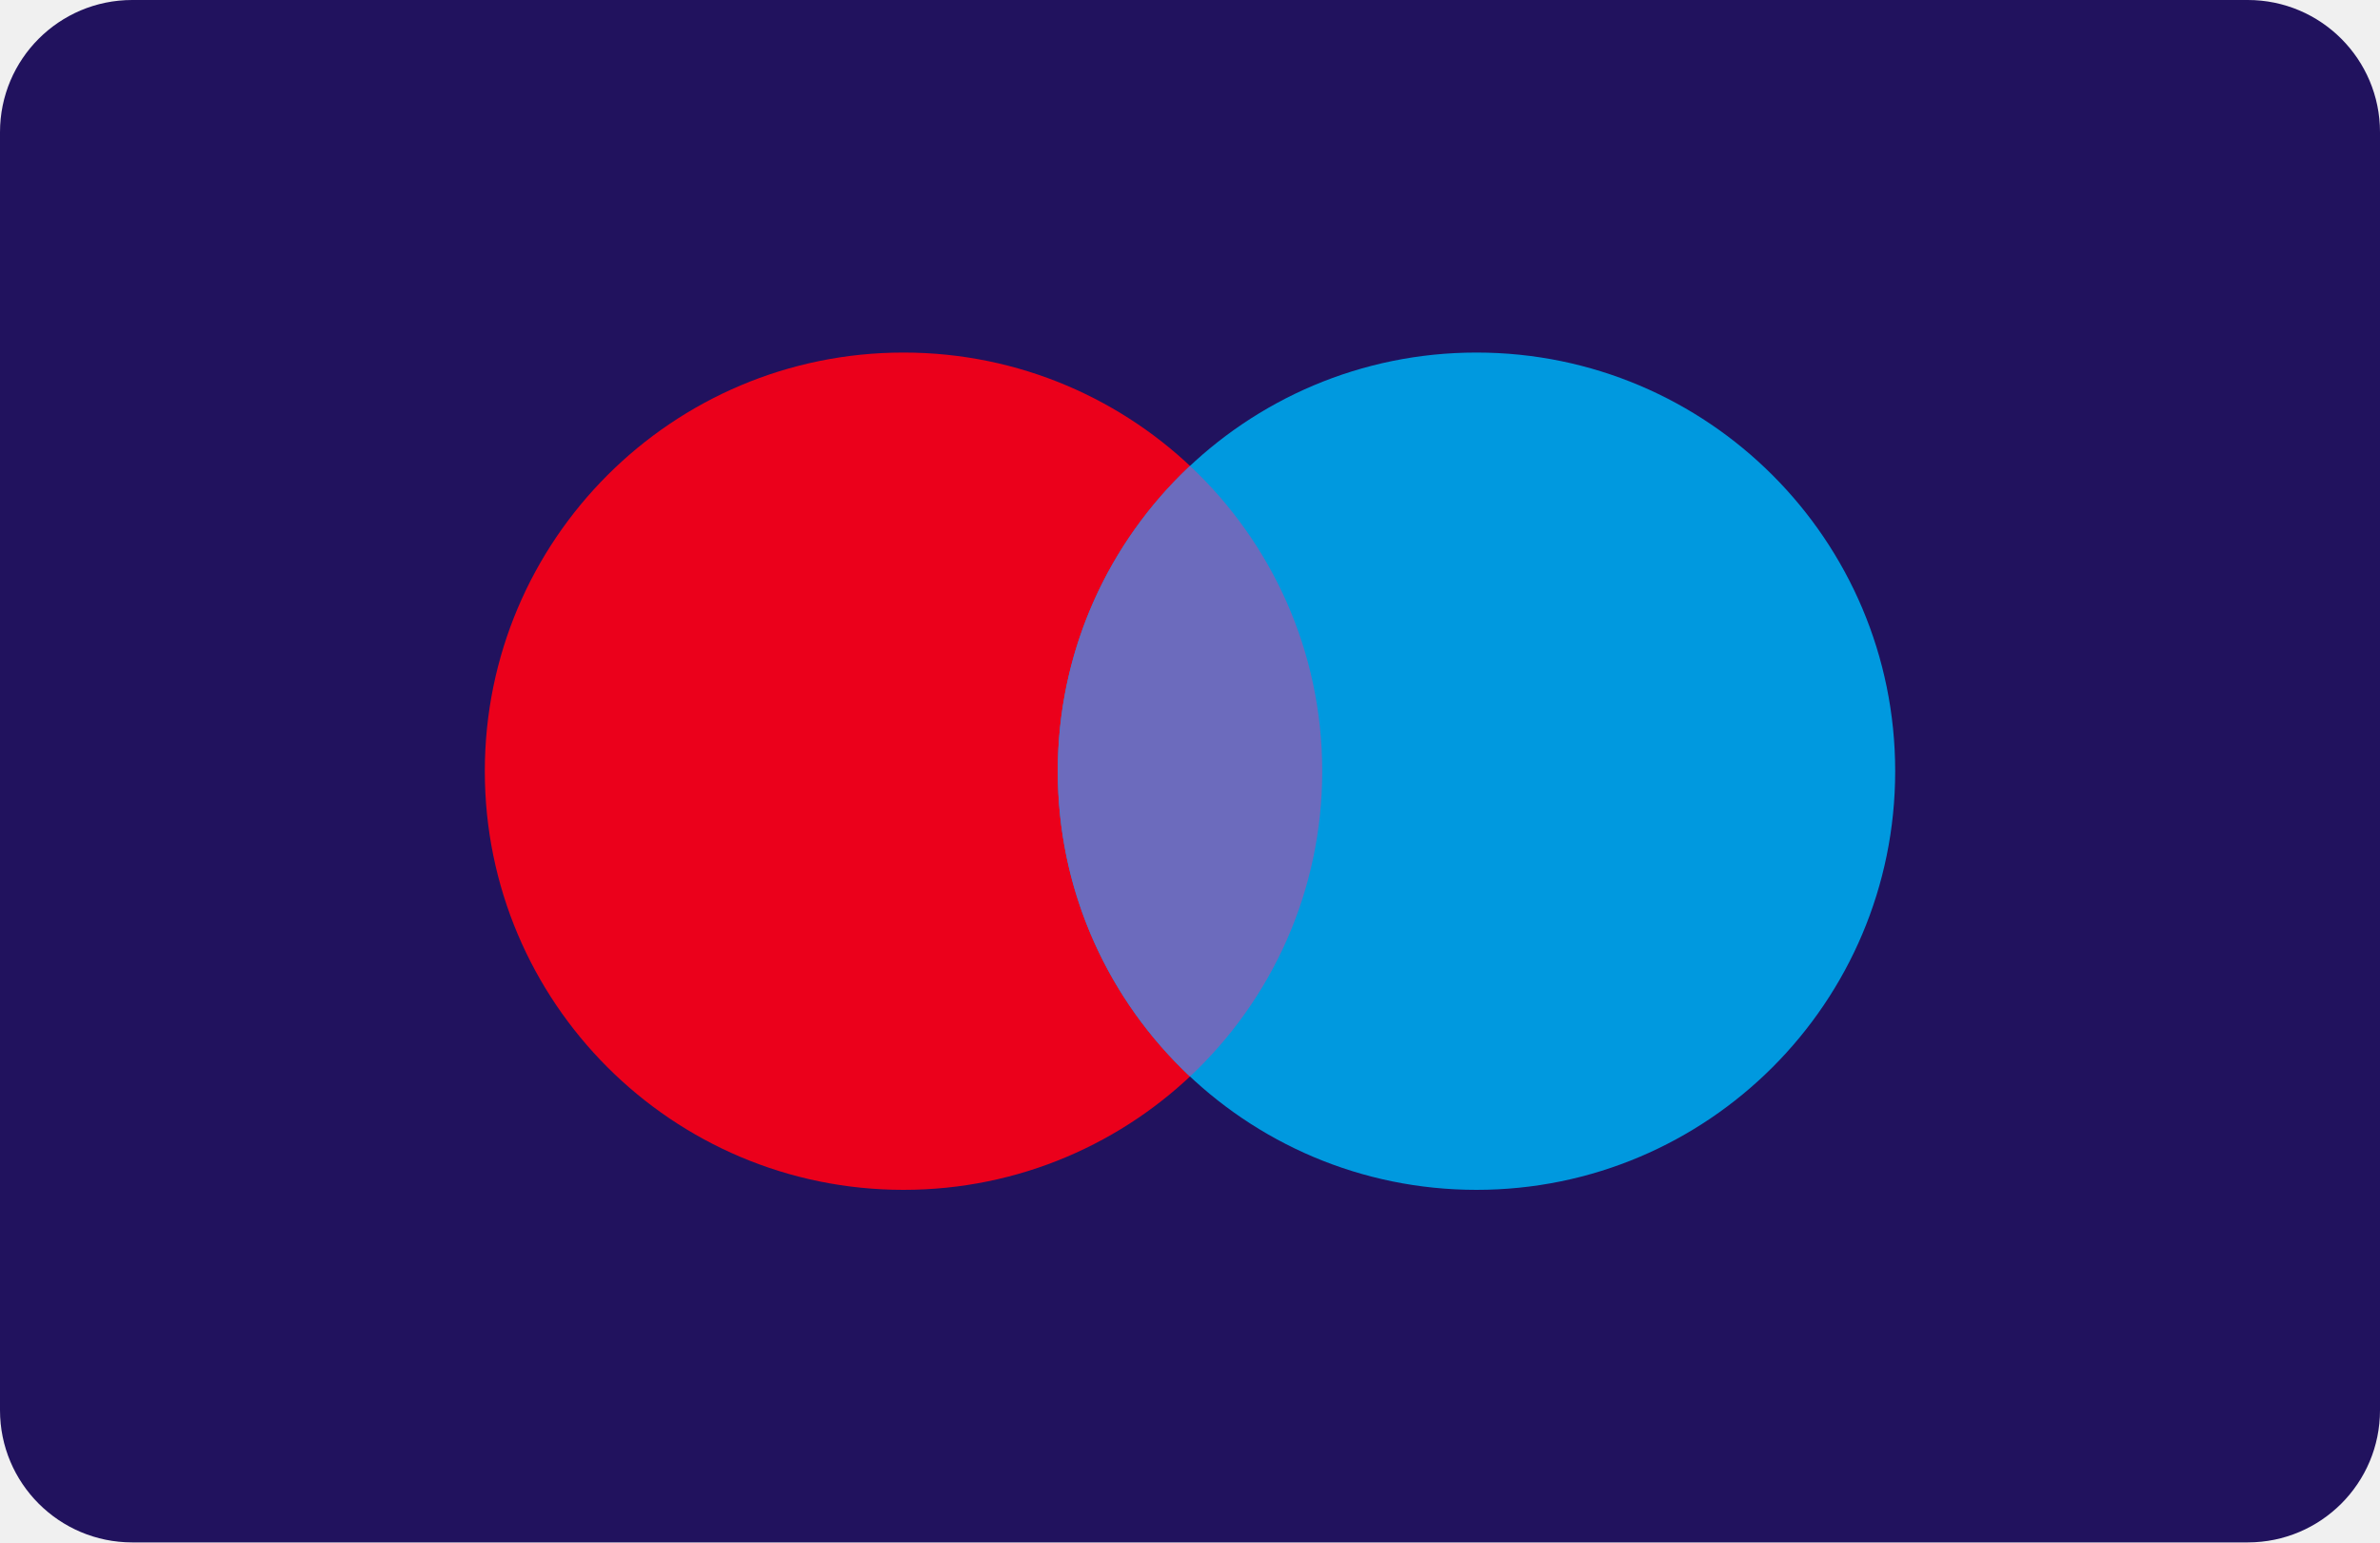
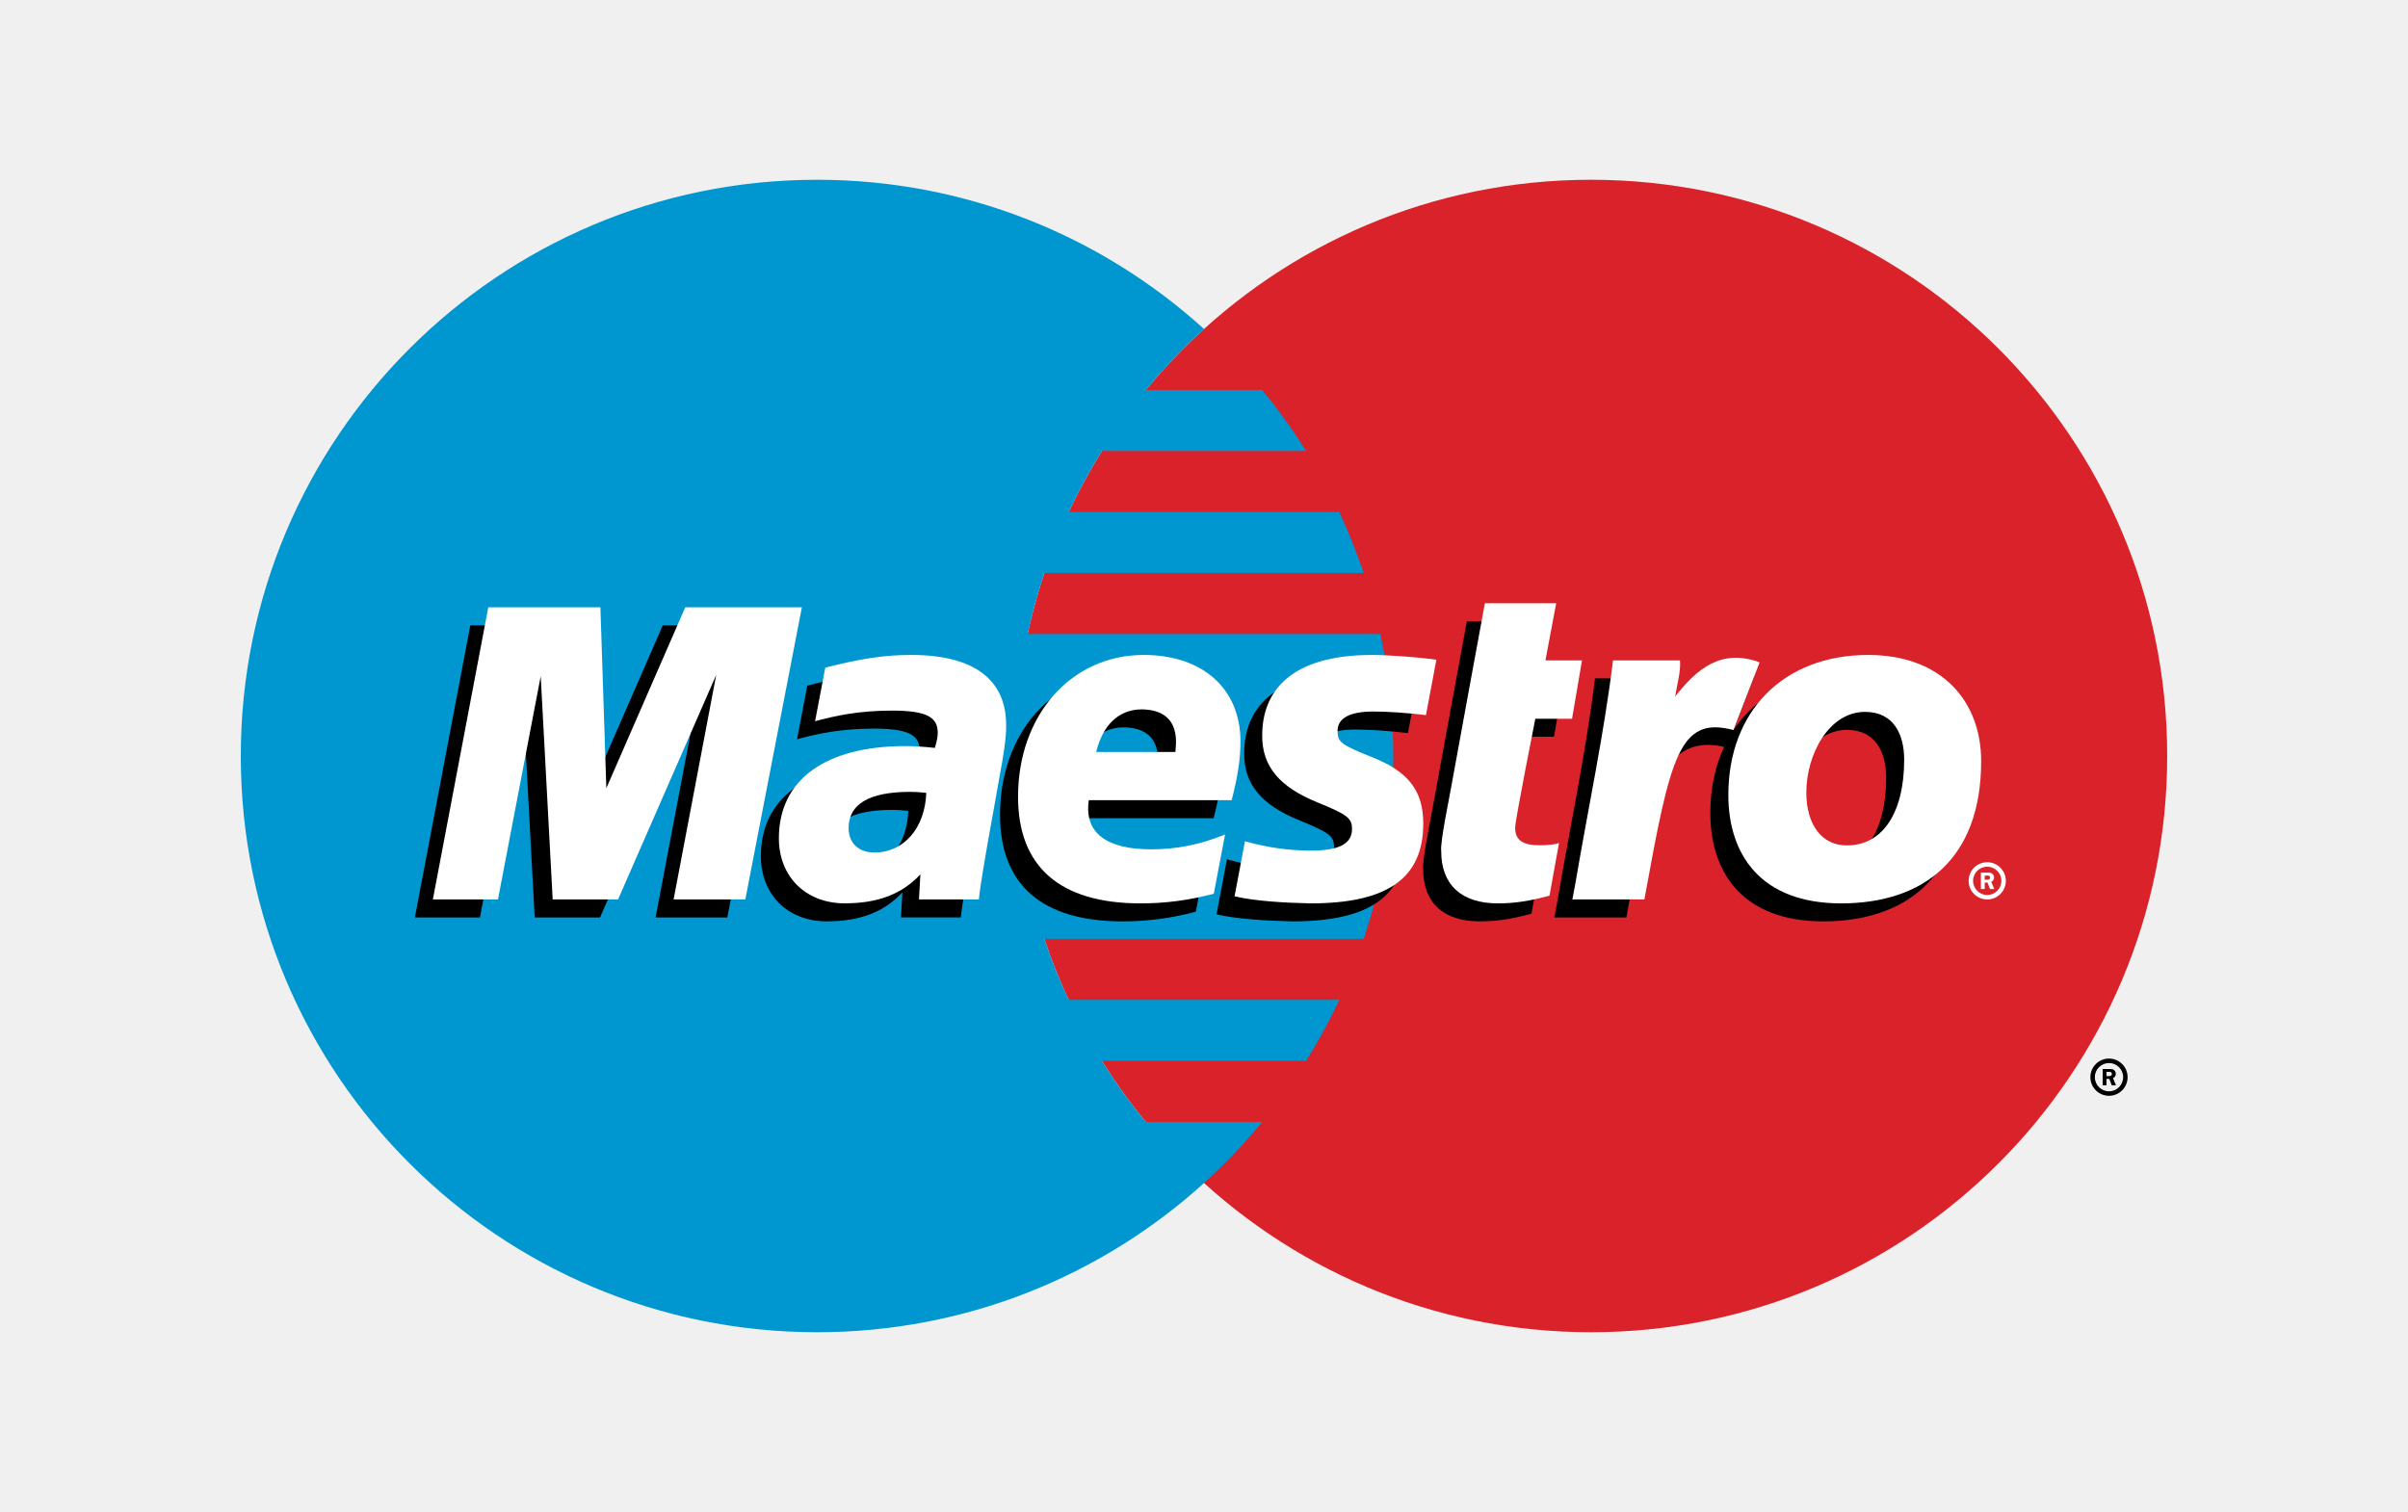
- <svg xmlns="http://www.w3.org/2000/svg" width="54" height="35" viewBox="0 0 54 35" fill="none">
-   <rect width="54" height="35" rx="3" fill="#21125E" />
-   <circle cx="20.5" cy="17.5" r="9.5" fill="#EB001B" />
-   <circle cx="33.5" cy="17.5" r="9.5" fill="#0099DF" />
-   <path fill-rule="evenodd" clip-rule="evenodd" d="M27 24.428C28.846 22.695 30 20.232 30 17.5C30 14.768 28.846 12.305 27 10.572C25.154 12.305 24 14.768 24 17.5C24 20.232 25.154 22.695 27 24.428Z" fill="#6C6BBD" />
+ <svg xmlns="http://www.w3.org/2000/svg" version="1.1" id="Layer_1" x="0px" y="0px" width="750px" height="471px" viewBox="0 0 750 471" enable-background="new 0 0 750 471" xml:space="preserve">
+   <g id="Page-1">
+     <g id="maestro">
+       <path id="Fill-1" fill="#D9222A" d="M675,235.506c0,99.133-80.351,179.496-179.483,179.496    c-99.121,0-179.479-80.362-179.479-179.496c0-99.142,80.358-179.508,179.479-179.508C594.65,55.998,675,136.365,675,235.506" />
+       <path id="Fill-2" fill="#0097D0" d="M356.87,349.49c-4.958-6.014-9.524-12.359-13.675-19.009h63.612    c3.817-6.097,7.263-12.442,10.342-19.013h-84.292c-2.87-6.15-5.425-12.492-7.596-19h99.476c5.987-17.904,9.229-37.05,9.229-56.962    c0-13.046-1.392-25.763-4.028-38.013H320.074c1.392-6.479,3.142-12.816,5.209-19.008h99.441    c-2.184-6.508-4.721-12.85-7.592-19.004h-84.254c3.075-6.563,6.529-12.904,10.337-19.009h63.571    c-4.146-6.629-8.725-12.975-13.671-18.991h-36.225c5.57-6.767,11.629-13.117,18.112-19    c-31.854-28.884-74.138-46.483-120.517-46.483C155.359,55.998,75,136.365,75,235.506c0,99.133,80.358,179.496,179.487,179.496    c46.388,0,88.666-17.596,120.517-46.475c6.496-5.893,12.559-12.259,18.133-19.037H356.87" />
+       <path id="Fill-3" d="M651.074,335.544c0-3.2,2.596-5.796,5.801-5.796c3.199,0,5.791,2.596,5.791,5.796    c0,3.204-2.592,5.8-5.791,5.8C653.67,341.344,651.074,338.748,651.074,335.544L651.074,335.544L651.074,335.544z M656.875,339.952    c2.433,0,4.403-1.967,4.403-4.408c0-2.434-1.971-4.396-4.403-4.396c-2.434,0-4.409,1.962-4.409,4.396    C652.466,337.985,654.442,339.952,656.875,339.952L656.875,339.952L656.875,339.952z M656.087,338.09h-1.184v-5.092h2.15    c0.446,0,0.904,0.004,1.3,0.258c0.417,0.283,0.646,0.775,0.646,1.271c0,0.583-0.338,1.112-0.88,1.316l0.934,2.246h-1.316    l-0.775-2.009h-0.875V338.09L656.087,338.09z M656.087,335.211h0.658c0.246,0,0.505,0.016,0.726-0.101    c0.195-0.129,0.3-0.366,0.3-0.592c0-0.188-0.125-0.417-0.288-0.513c-0.212-0.125-0.541-0.1-0.762-0.1h-0.634V335.211    L656.087,335.211z" />
+       <path id="Fill-4" d="M372.446,284.006c-7.671,2.033-15.088,3.025-22.929,3.009    c-25.017-0.024-38.046-11.417-38.046-33.2c0-25.458,16.587-44.183,39.1-44.183c18.417,0,30.175,10.5,30.175,26.946    c0,5.458-0.796,10.771-2.745,18.296h-44.488c-1.583,10.633,6.188,15.305,19.413,15.305c7.925,0,15.092-1.426,23.024-4.613    L372.446,284.006L372.446,284.006z M360.483,239.856c0-1.608,2.476-13.034-10.399-13.284c-7.108,0-12.208,4.725-14.271,13.284    H360.483L360.483,239.856z" />
+       <path id="Fill-5" d="M387.517,234.865c0,9.404,5.296,15.9,17.329,20.737    c9.199,3.771,10.649,4.859,10.649,8.221c0,4.663-4.066,6.805-13.092,6.746c-6.778-0.05-12.962-0.871-20.262-2.896l-3.229,17.154    c6.487,1.504,15.588,2,23.65,2.188c24.024,0,35.116-7.866,35.116-24.866c0-10.217-4.625-16.234-16.033-20.713    c-9.538-3.809-10.658-4.638-10.658-8.083c0-4.05,3.779-6.1,11.149-6.1c4.463,0,10.579,0.413,16.38,1.108l3.258-17.242    c-5.912-0.825-14.883-1.483-20.075-1.483C396.25,209.635,387.442,221.094,387.517,234.865" />
+       <path id="Fill-6" d="M299.275,285.785h-18.662l0.445-7.82c-5.691,6.17-13.271,9.041-23.558,9.041    c-12.175,0-20.517-8.324-20.517-20.295c0-18.196,14.5-28.692,39.429-28.692c2.563,0,5.821,0.192,9.167,0.563    c0.691-2.433,0.879-3.479,0.879-4.808c0-4.979-3.921-6.813-14.412-6.813c-10.342,0.042-17.321,1.571-23.796,3.313l3.188-16.7    c11.195-2.846,18.529-3.941,26.825-3.941c19.304,0,29.499,7.566,29.499,21.796c0.167,3.795-1.158,11.413-1.82,14.746    C305.183,251.027,299.833,279.148,299.275,285.785L299.275,285.785L299.275,285.785z M282.896,252.594    c-2.366-0.242-3.396-0.313-5.013-0.313c-12.729,0-19.183,3.787-19.183,11.267c0,4.692,3.149,7.634,8.058,7.634    C275.905,271.182,282.508,263.531,282.896,252.594L282.896,252.594L282.896,252.594z" />
+       <path id="Fill-7" d="M477.004,284.606c-6.125,1.679-10.896,2.408-16.059,2.408    c-11.434,0-17.675-5.842-17.675-16.25c-0.358-2.858,2.434-16.059,3.066-19.737c0.634-3.691,10.538-57.492,10.538-57.492h22.212    l-3.362,17.8h11.392l-3.096,18.171h-11.441c0,0-6.279,31.529-6.279,33.933c0,3.825,2.316,5.488,7.633,5.488    c2.546,0,4.509-0.238,6.029-0.692L477.004,284.606" />
+       <path id="Fill-8" d="M576.25,209.631c-16.279,0-29,6.7-36.388,17.892l6.412-16.596    c-11.816-4.337-19.434,1.85-26.325,10.65c0,0-1.154,1.462-2.3,2.8v-13.05h-20.858c-2.825,23.029-7.82,46.379-11.729,69.446    l-0.942,5.021h22.438c2.125-11.708,3.875-21.213,5.617-28.788c4.767-20.787,12.787-27.141,24.829-24.333    c-2.779,5.979-4.305,12.892-4.305,20.554c0,18.58,10.092,33.788,35.15,33.788c25.287,0,43.596-13.509,43.596-44.309    C611.446,224.127,599.245,209.631,576.25,209.631L576.25,209.631L576.25,209.631z M569.721,268.947    c-7.926,0.125-12.729-6.524-12.729-16.471c0-11.791,7.013-25.112,18.275-25.112c9.087,0,12.199,7.204,12.199,14.879    C587.466,259.023,580.591,268.947,569.721,268.947L569.721,268.947L569.721,268.947z" />
+       <path id="Fill-9" d="M226.53,285.794h-22.342l13.279-69.954l-30.571,69.954H166.53l-3.726-69.55    l-13.32,69.55h-20.271l17.267-90.996h34.913l2.912,50.726l22.117-50.726h37.721L226.53,285.794" />
+       <path id="Fill-10" fill="#FFFFFF" d="M613.15,274.385c0-3.195,2.596-5.795,5.796-5.795    c3.204,0,5.796,2.6,5.796,5.795c0,3.209-2.592,5.805-5.796,5.805C615.745,280.189,613.15,277.594,613.15,274.385L613.15,274.385    L613.15,274.385z M618.946,278.798c2.434,0,4.408-1.979,4.408-4.413c0-2.433-1.975-4.403-4.408-4.403s-4.408,1.971-4.408,4.403    C614.537,276.818,616.512,278.798,618.946,278.798L618.946,278.798L618.946,278.798z M618.162,276.932h-1.188v-5.084h2.15    c0.449,0,0.908,0,1.304,0.25c0.408,0.279,0.646,0.768,0.646,1.271c0,0.578-0.337,1.116-0.883,1.316l0.934,2.246h-1.317    l-0.771-2.009h-0.875V276.932L618.162,276.932z M618.162,274.044h0.658c0.242,0,0.504,0.017,0.725-0.097    c0.196-0.133,0.296-0.357,0.296-0.587c0-0.196-0.12-0.417-0.283-0.513c-0.212-0.129-0.541-0.096-0.763-0.096h-0.633V274.044    L618.162,274.044z" />
+       <path id="Fill-11" fill="#FFFFFF" d="M378.054,278.398c-7.667,2.033-15.088,3.029-22.925,3.012    c-25.017-0.025-38.046-11.42-38.046-33.208c0-25.45,16.579-44.179,39.096-44.179c18.421,0,30.175,10.496,30.175,26.942    c0,5.467-0.8,10.771-2.741,18.3h-44.487c-1.584,10.629,6.179,15.308,19.408,15.308c7.925,0,15.087-1.424,23.029-4.616    L378.054,278.398L378.054,278.398z M366.091,234.248c0-1.604,2.472-13.033-10.399-13.279c-7.108,0-12.204,4.729-14.271,13.279    H366.091L366.091,234.248z" />
+       <path id="Fill-12" fill="#FFFFFF" d="M393.129,229.252c0,9.408,5.287,15.9,17.325,20.746    c9.204,3.767,10.649,4.858,10.649,8.213c0,4.666-4.066,6.808-13.087,6.75c-6.784-0.047-12.967-0.871-20.263-2.896l-3.237,17.146    c6.491,1.516,15.596,2.012,23.653,2.199c24.025,0,35.121-7.871,35.121-24.871c0-10.217-4.629-16.236-16.041-20.712    c-9.538-3.809-10.654-4.638-10.654-8.083c0-4.05,3.783-6.1,11.146-6.1c4.471,0,10.583,0.417,16.388,1.113l3.25-17.246    c-5.913-0.825-14.879-1.483-20.066-1.483C401.854,204.027,393.05,215.481,393.129,229.252" />
+       <path id="Fill-13" fill="#FFFFFF" d="M304.887,280.182h-18.666l0.45-7.821    c-5.696,6.158-13.275,9.033-23.559,9.033c-12.175,0-20.521-8.325-20.521-20.287c0-18.204,14.495-28.696,39.429-28.696    c2.563,0,5.816,0.192,9.171,0.563c0.691-2.433,0.875-3.475,0.875-4.808c0-4.983-3.917-6.813-14.408-6.813    c-10.342,0.042-17.321,1.575-23.796,3.313l3.184-16.696c11.199-2.85,18.529-3.946,26.829-3.946    c19.304,0,29.495,7.567,29.495,21.792c0.167,3.8-1.158,11.412-1.816,14.754C310.791,245.419,305.442,273.539,304.887,280.182    L304.887,280.182L304.887,280.182z M288.5,246.985c-2.358-0.245-3.392-0.313-5.013-0.313c-12.721,0-19.18,3.788-19.18,11.267    c0,4.695,3.154,7.633,8.055,7.633C281.517,265.572,288.12,257.919,288.5,246.985L288.5,246.985L288.5,246.985z" />
+       <path id="Fill-14" fill="#FFFFFF" d="M482.608,279.002c-6.12,1.676-10.896,2.408-16.054,2.408    c-11.434,0-17.671-5.846-17.671-16.254c-0.362-2.854,2.434-16.059,3.063-19.737c0.634-3.692,10.537-57.492,10.537-57.492h22.209    l-3.354,17.8h11.392l-3.096,18.171h-11.441c0,0-6.283,31.53-6.283,33.933c0,3.825,2.32,5.479,7.633,5.479    c2.542,0,4.509-0.229,6.029-0.691L482.608,279.002" />
+       <path id="Fill-15" fill="#FFFFFF" d="M593.079,236.635c0,16.775-6.88,26.709-17.755,26.709    c-7.921,0.112-12.725-6.525-12.725-16.475c0-11.792,7.008-25.113,18.271-25.113C589.962,221.756,593.079,228.969,593.079,236.635    L593.079,236.635L593.079,236.635z M617.058,237.102c0-18.579-12.208-33.079-35.195-33.079c-26.45,0-43.55,17.625-43.55,43.596    c0,18.578,10.083,33.791,35.149,33.791C598.75,281.41,617.058,267.898,617.058,237.102L617.058,237.102L617.058,237.102z" />
+       <path id="Fill-16" fill="#FFFFFF" d="M502.396,205.719c-2.821,23.029-7.816,46.375-11.721,69.45    l-0.946,5.021h22.434c8.088-44.558,10.8-57.254,27.741-52.783l8.15-21.087c-11.816-4.337-19.425,1.854-26.309,10.658    c0.621-3.962,1.792-7.783,1.509-11.258H502.396" />
+       <path id="Fill-17" fill="#FFFFFF" d="M232.138,280.189H209.8l13.275-69.958L192.5,280.189h-20.362    l-3.726-69.554l-13.32,69.554h-20.271l17.263-91h34.921l1.846,56.334l24.575-56.334h36.325L232.138,280.189" />
+     </g>
+   </g>
</svg>
